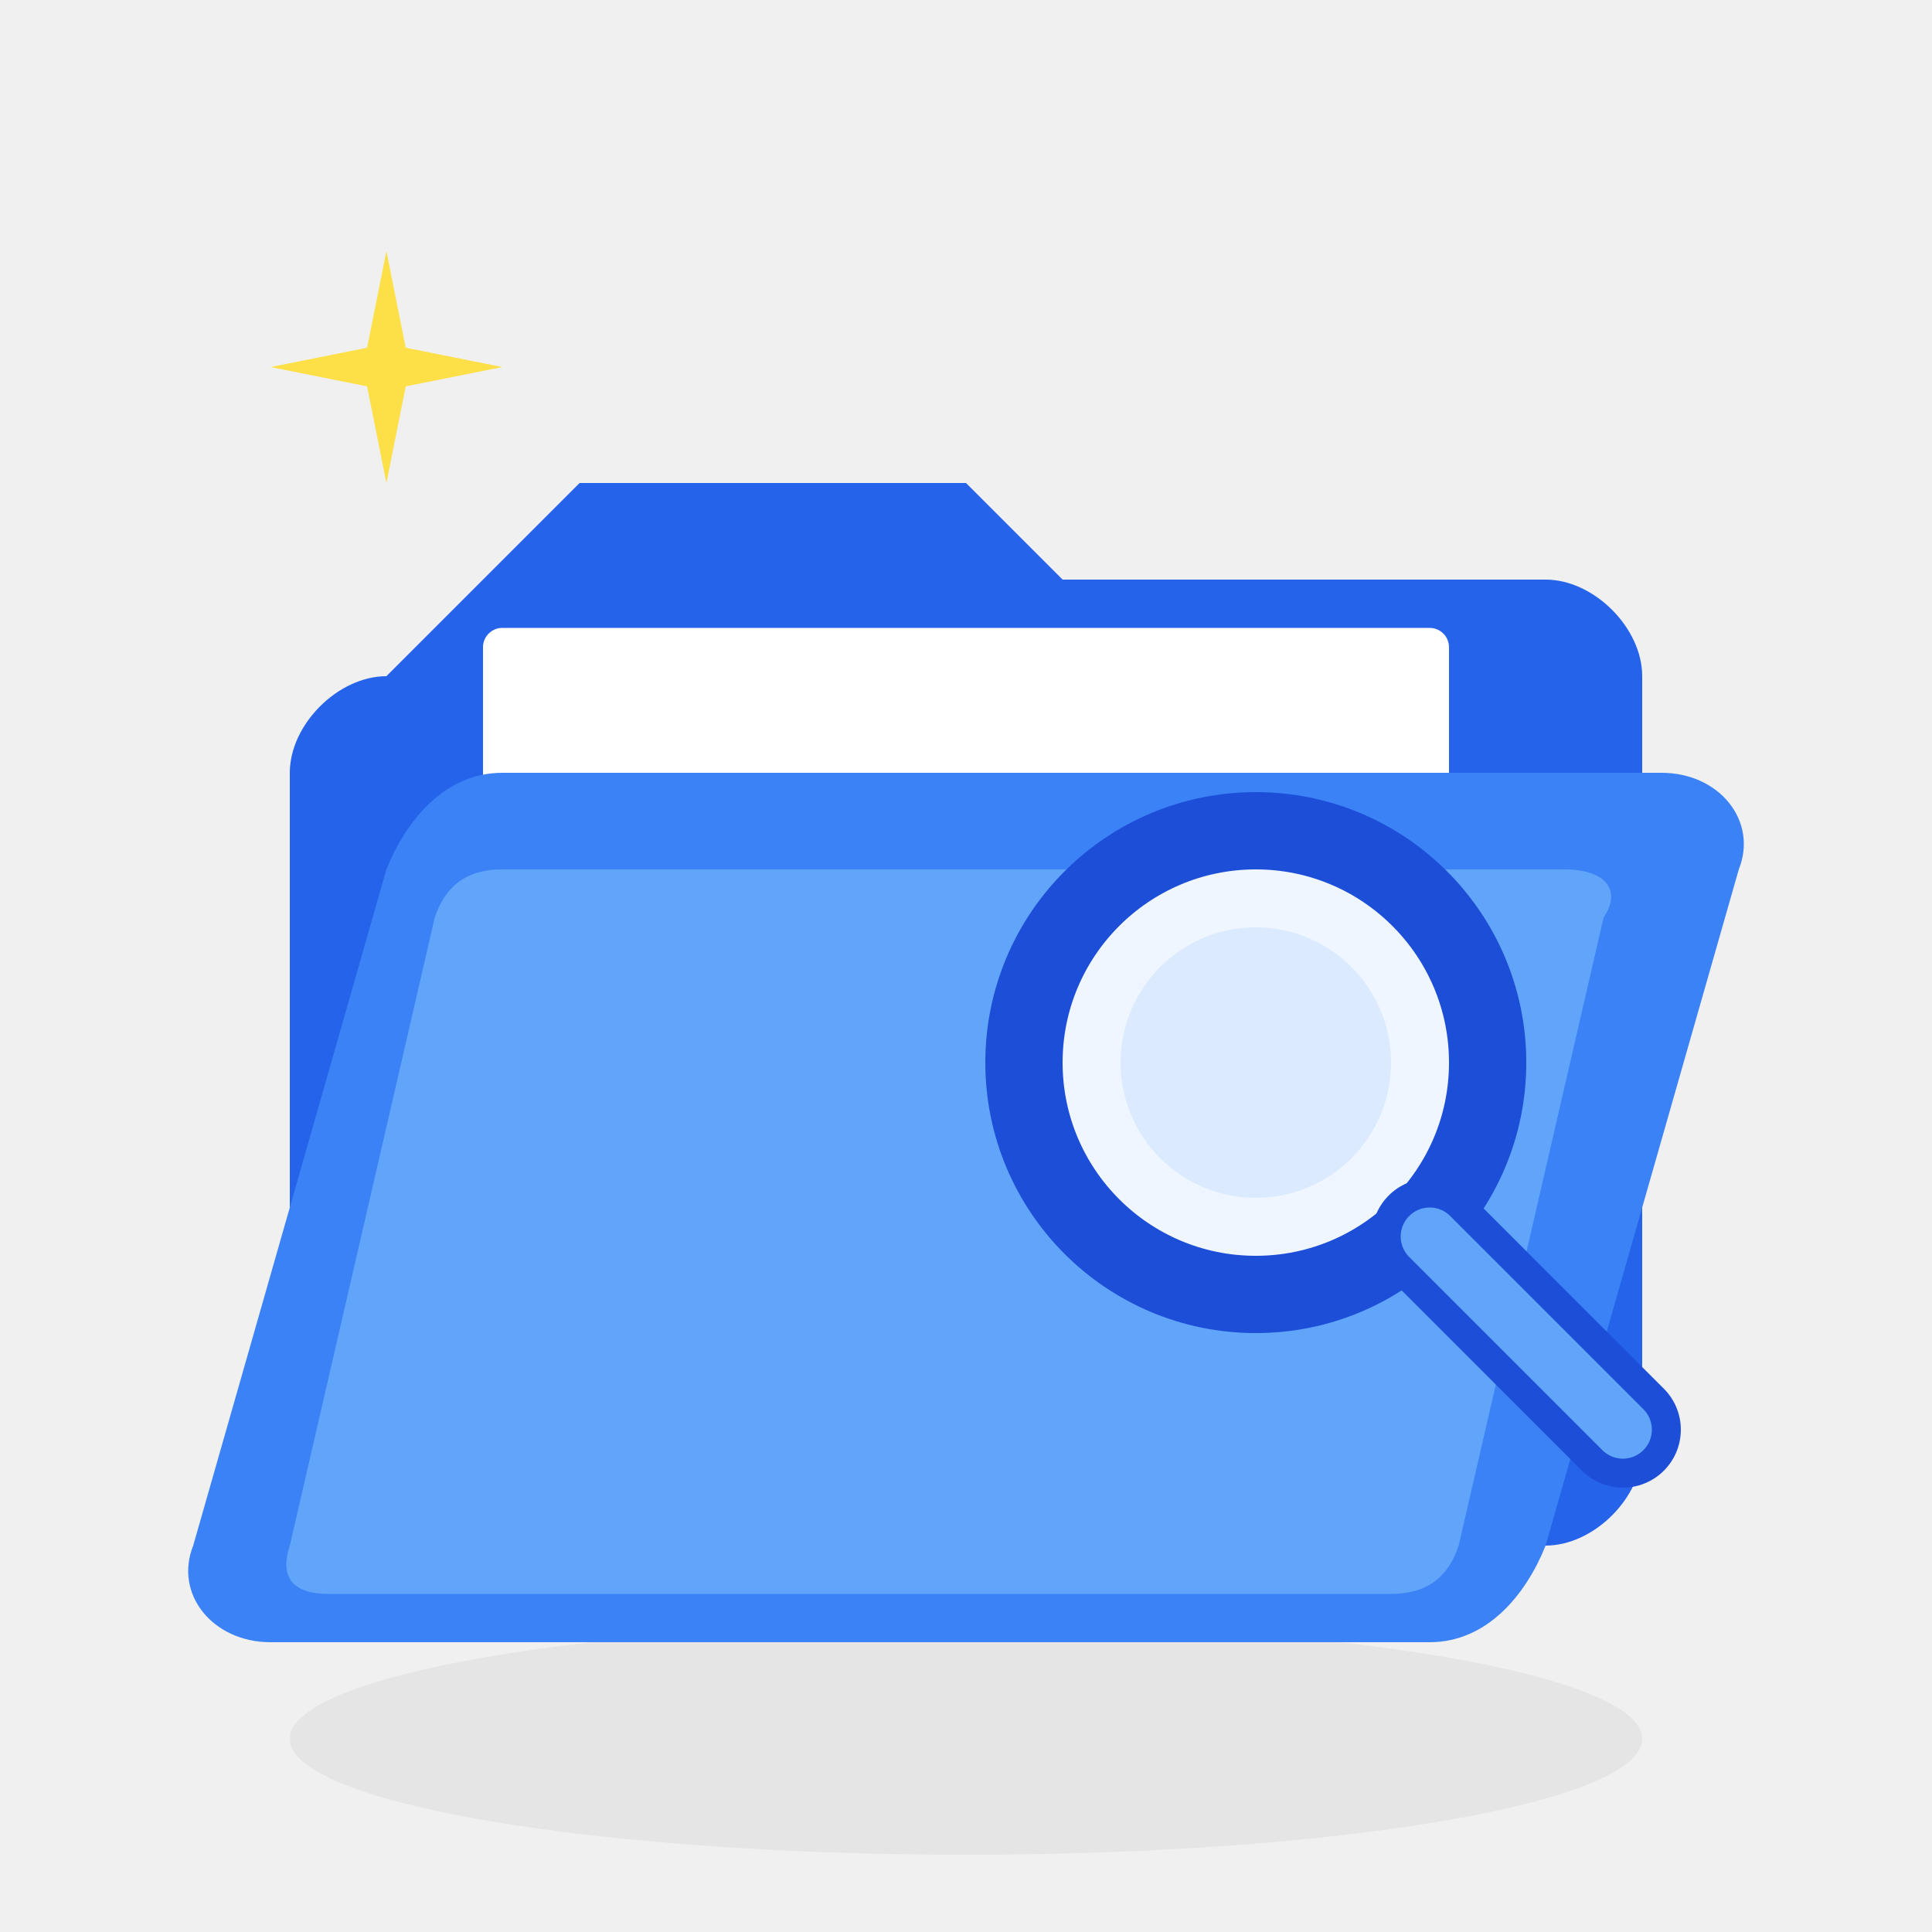
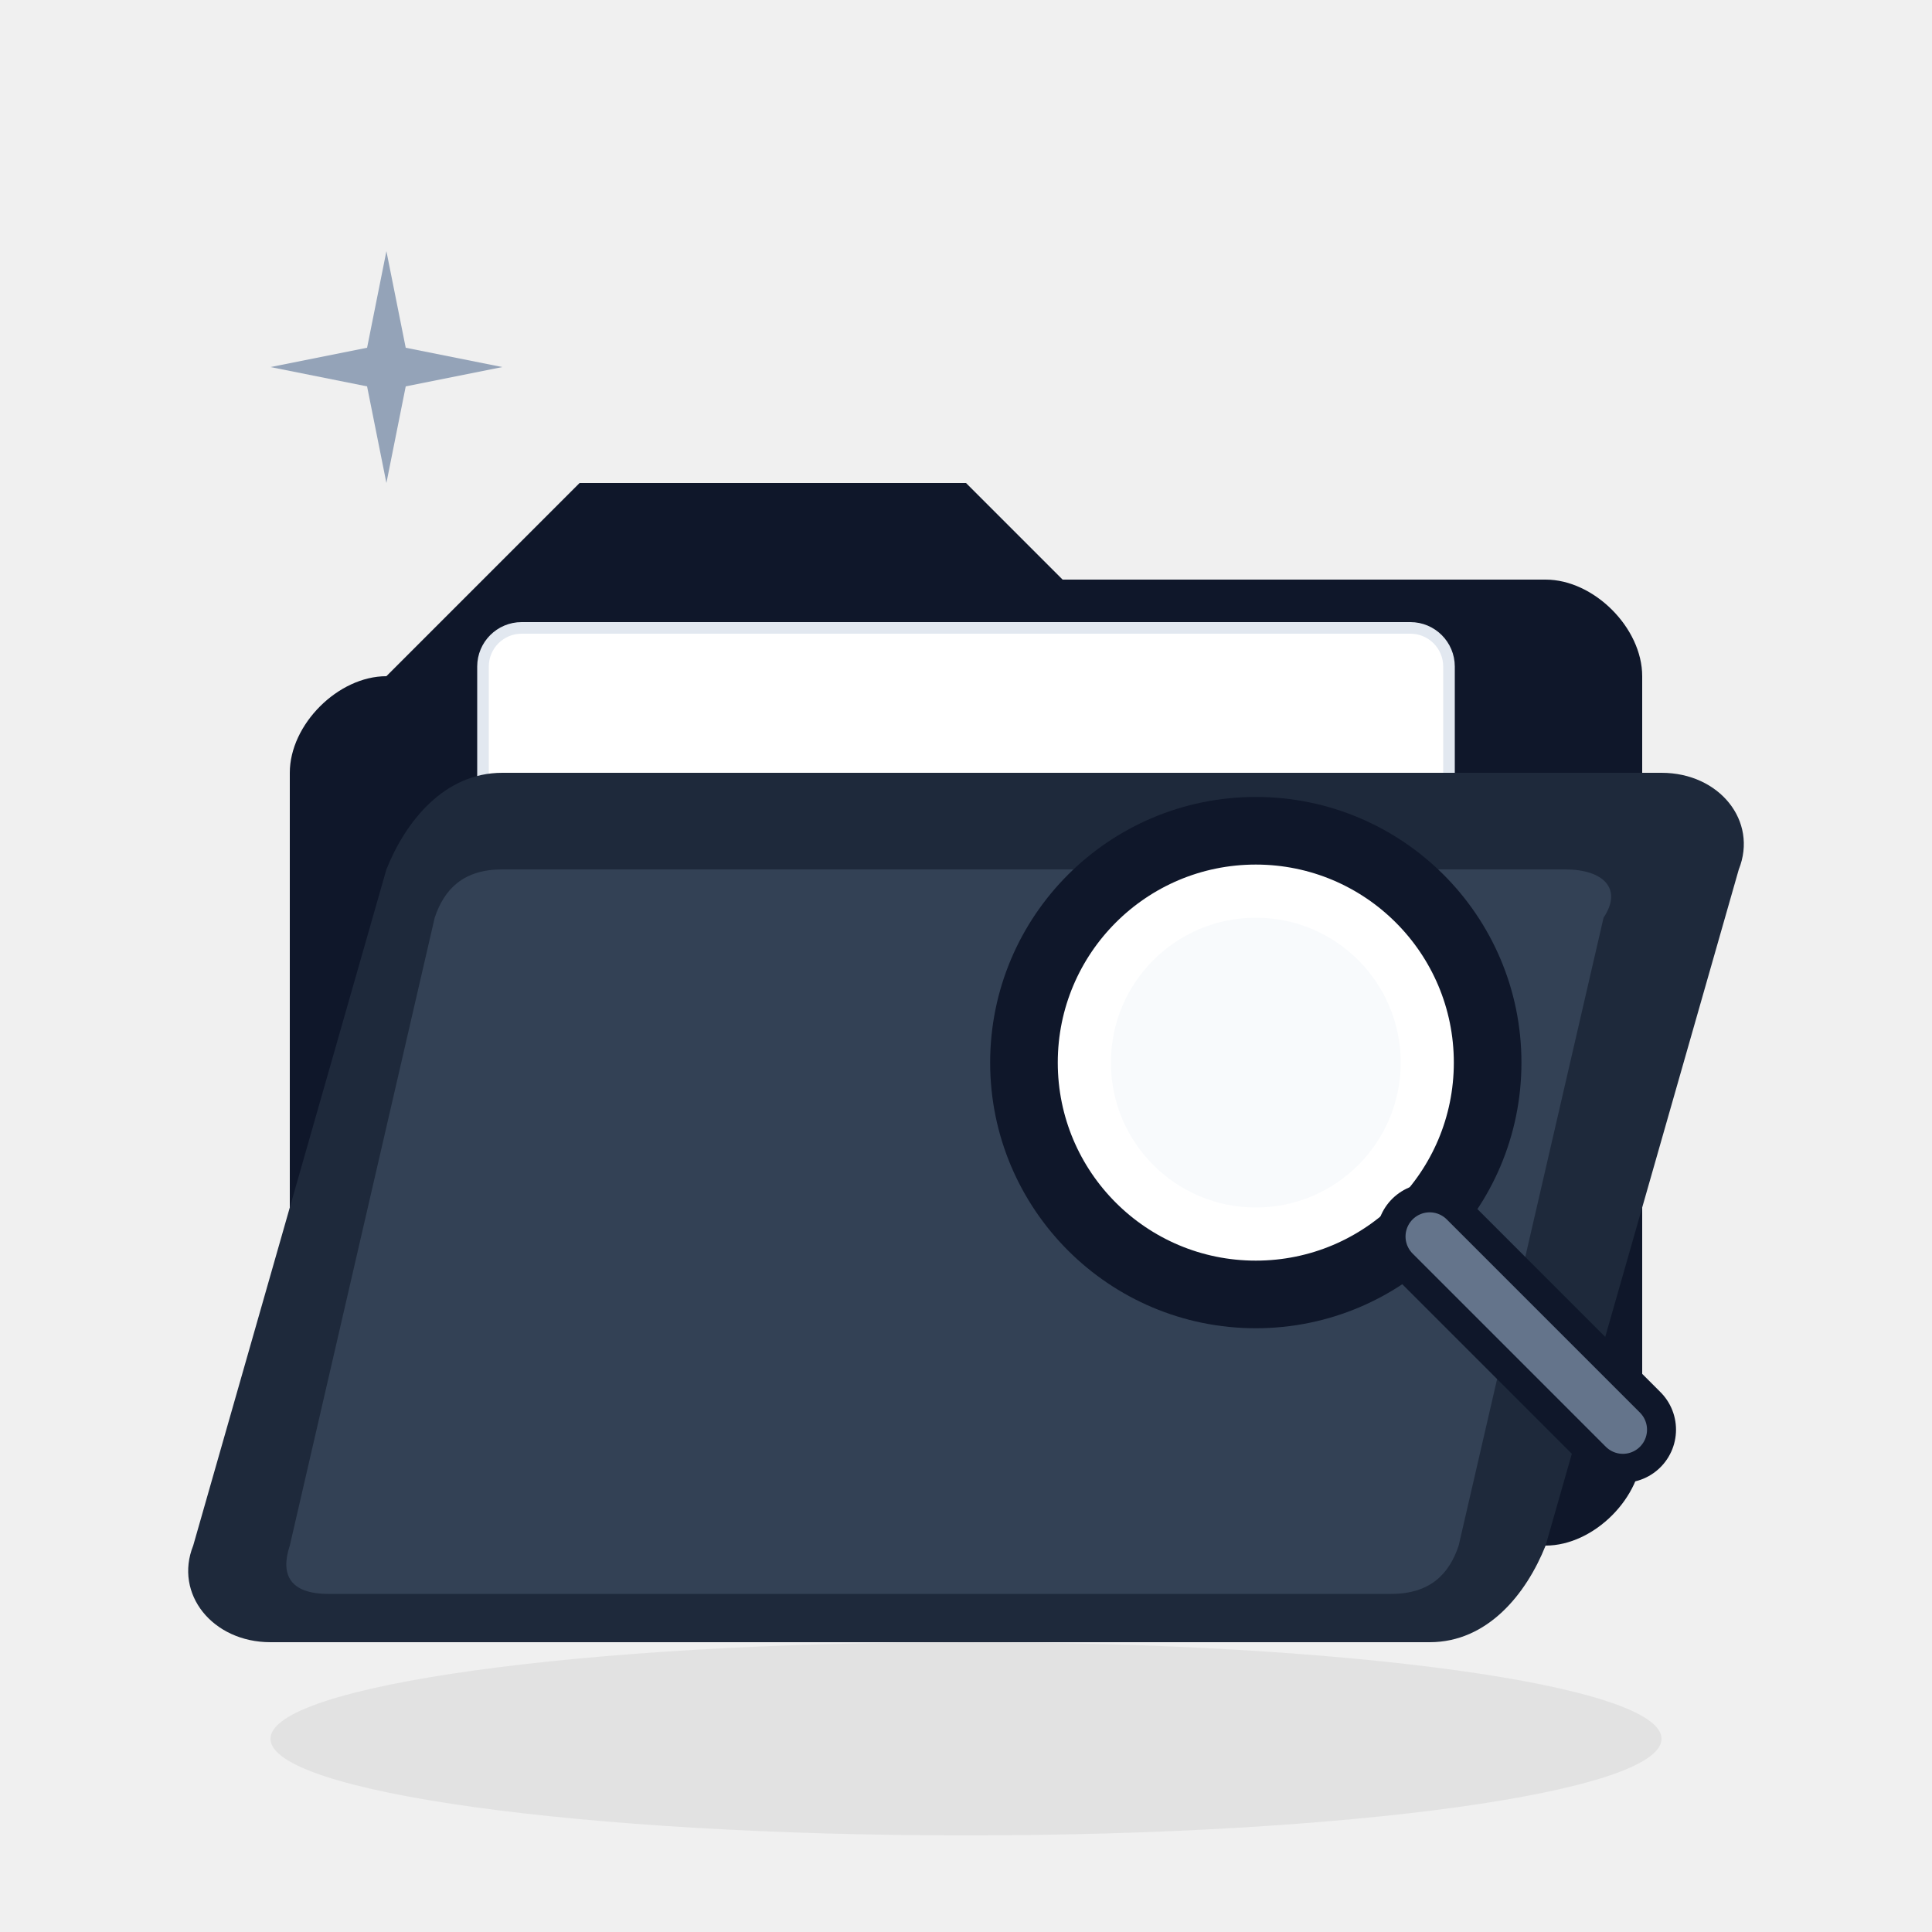
<svg xmlns="http://www.w3.org/2000/svg" width="200" height="200" viewBox="0 0 200 200" fill="none">
-   <ellipse cx="100" cy="180" rx="70" ry="12" fill="#000000" fill-opacity="0.05" />
-   <path d="M40 70 L 60 50 L 100 50 L 110 60 L 160 60 C 165 60 170 65 170 70 L 170 150 C 170 155 165 160 160 160 L 40 160 C 35 160 30 155 30 150 L 30 80 C 30 75 35 70 40 70 Z" fill="#2563EB" />
-   <rect x="50" y="65" width="100" height="80" rx="2" fill="#FFFFFF" />
-   <rect x="65" y="80" width="50" height="4" rx="2" fill="#E2E8F0" />
-   <rect x="65" y="95" width="70" height="4" rx="2" fill="#E2E8F0" />
-   <rect x="65" y="110" width="40" height="4" rx="2" fill="#E2E8F0" />
-   <path d="M20 160 L 40 90 C 42 85 46 80 52 80 L 172 80 C 178 80 182 85 180 90 L 160 160 C 158 165 154 170 148 170 L 28 170 C 22 170 18 165 20 160 Z" fill="#3B82F6" />
-   <path d="M30 160 L 45 95 C 46 92 48 90 52 90 L 162 90 C 166 90 168 92 166 95 L 151 160 C 150 163 148 165 144 165 L 34 165 C 30 165 29 163 30 160 Z" fill="#60A5FA" />
-   <circle cx="130" cy="110" r="24" fill="#EFF6FF" stroke="#1D4ED8" stroke-width="8" />
-   <circle cx="130" cy="110" r="14" fill="#DBEAFE" />
-   <path d="M148 128 L 168 148" stroke="#1D4ED8" stroke-width="12" stroke-linecap="round" />
-   <path d="M148 128 L 168 148" stroke="#60A5FA" stroke-width="6" stroke-linecap="round" />
-   <path d="M40 50 L42 40 L52 38 L42 36 L40 26 L38 36 L28 38 L38 40 Z" fill="#FDE047" />
+   <ellipse cx="100" cy="180" rx="72" ry="10" fill="#000000" fill-opacity="0.06" />
+   <path d="M40 70 L 60 50 L 100 50 L 110 60 L 160 60 C 165 60 170 65 170 70 L 170 150 C 170 155 165 160 160 160 L 40 160 C 35 160 30 155 30 150 L 30 80 C 30 75 35 70 40 70 Z" fill="#0F172A" />
+   <rect x="50" y="65" width="100" height="80" rx="4" fill="#FFFFFF" stroke="#E2E8F0" stroke-width="1.2" />
+   <rect x="65" y="80" width="50" height="4" rx="2" fill="#CBD5E1" />
+   <rect x="65" y="94" width="70" height="4" rx="2" fill="#E2E8F0" />
+   <rect x="65" y="108" width="40" height="4" rx="2" fill="#E2E8F0" />
+   <path d="M20 160 L 40 90 C 42 85 46 80 52 80 L 172 80 C 178 80 182 85 180 90 L 160 160 C 158 165 154 170 148 170 L 28 170 C 22 170 18 165 20 160 Z" fill="#1E293B" />
+   <path d="M30 160 L 45 95 C 46 92 48 90 52 90 L 162 90 C 166 90 168 92 166 95 L 151 160 C 150 163 148 165 144 165 L 34 165 C 30 165 29 163 30 160 Z" fill="#334155" />
+   <circle cx="130" cy="110" r="24" fill="#FFFFFF" stroke="#0F172A" stroke-width="7" />
+   <circle cx="130" cy="110" r="15" fill="#F8FAFC" />
+   <path d="M148 128 L 168 148" stroke="#0F172A" stroke-width="11" stroke-linecap="round" />
+   <path d="M148 128 L 168 148" stroke="#64748B" stroke-width="5" stroke-linecap="round" />
+   <path d="M40 50 L42 40 L52 38 L42 36 L40 26 L38 36 L28 38 L38 40 Z" fill="#94A3B8" />
</svg>
